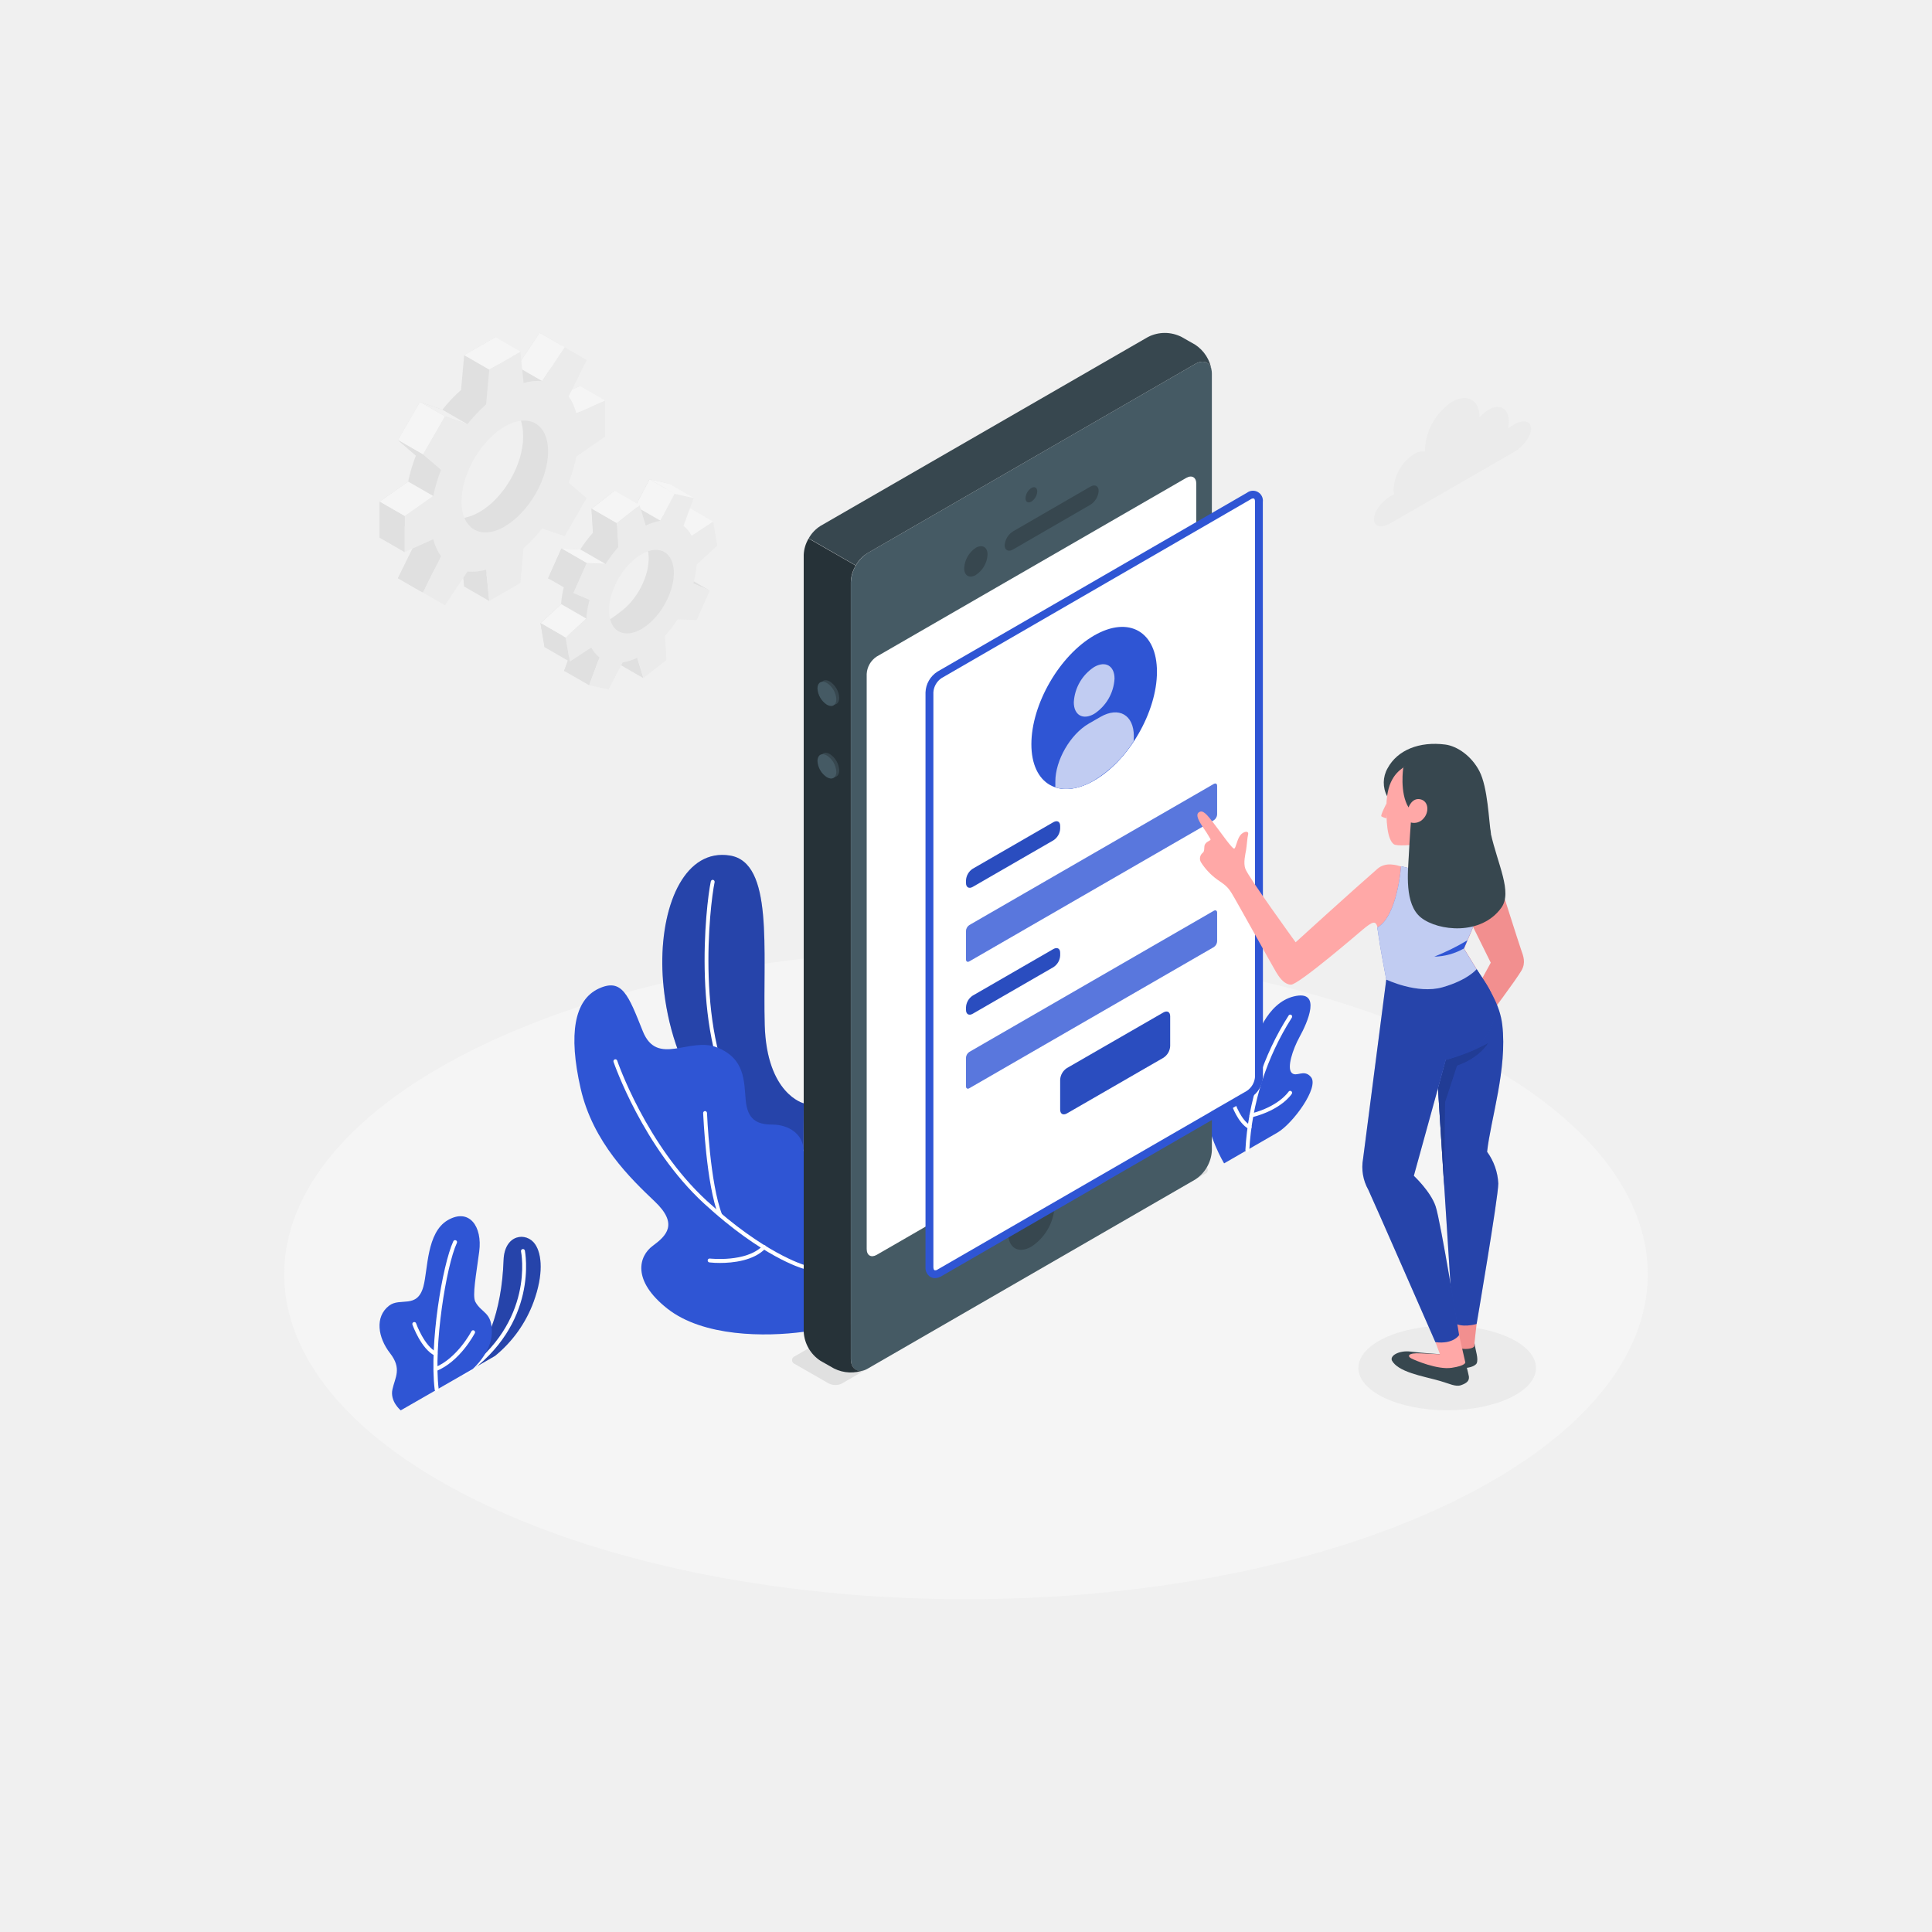
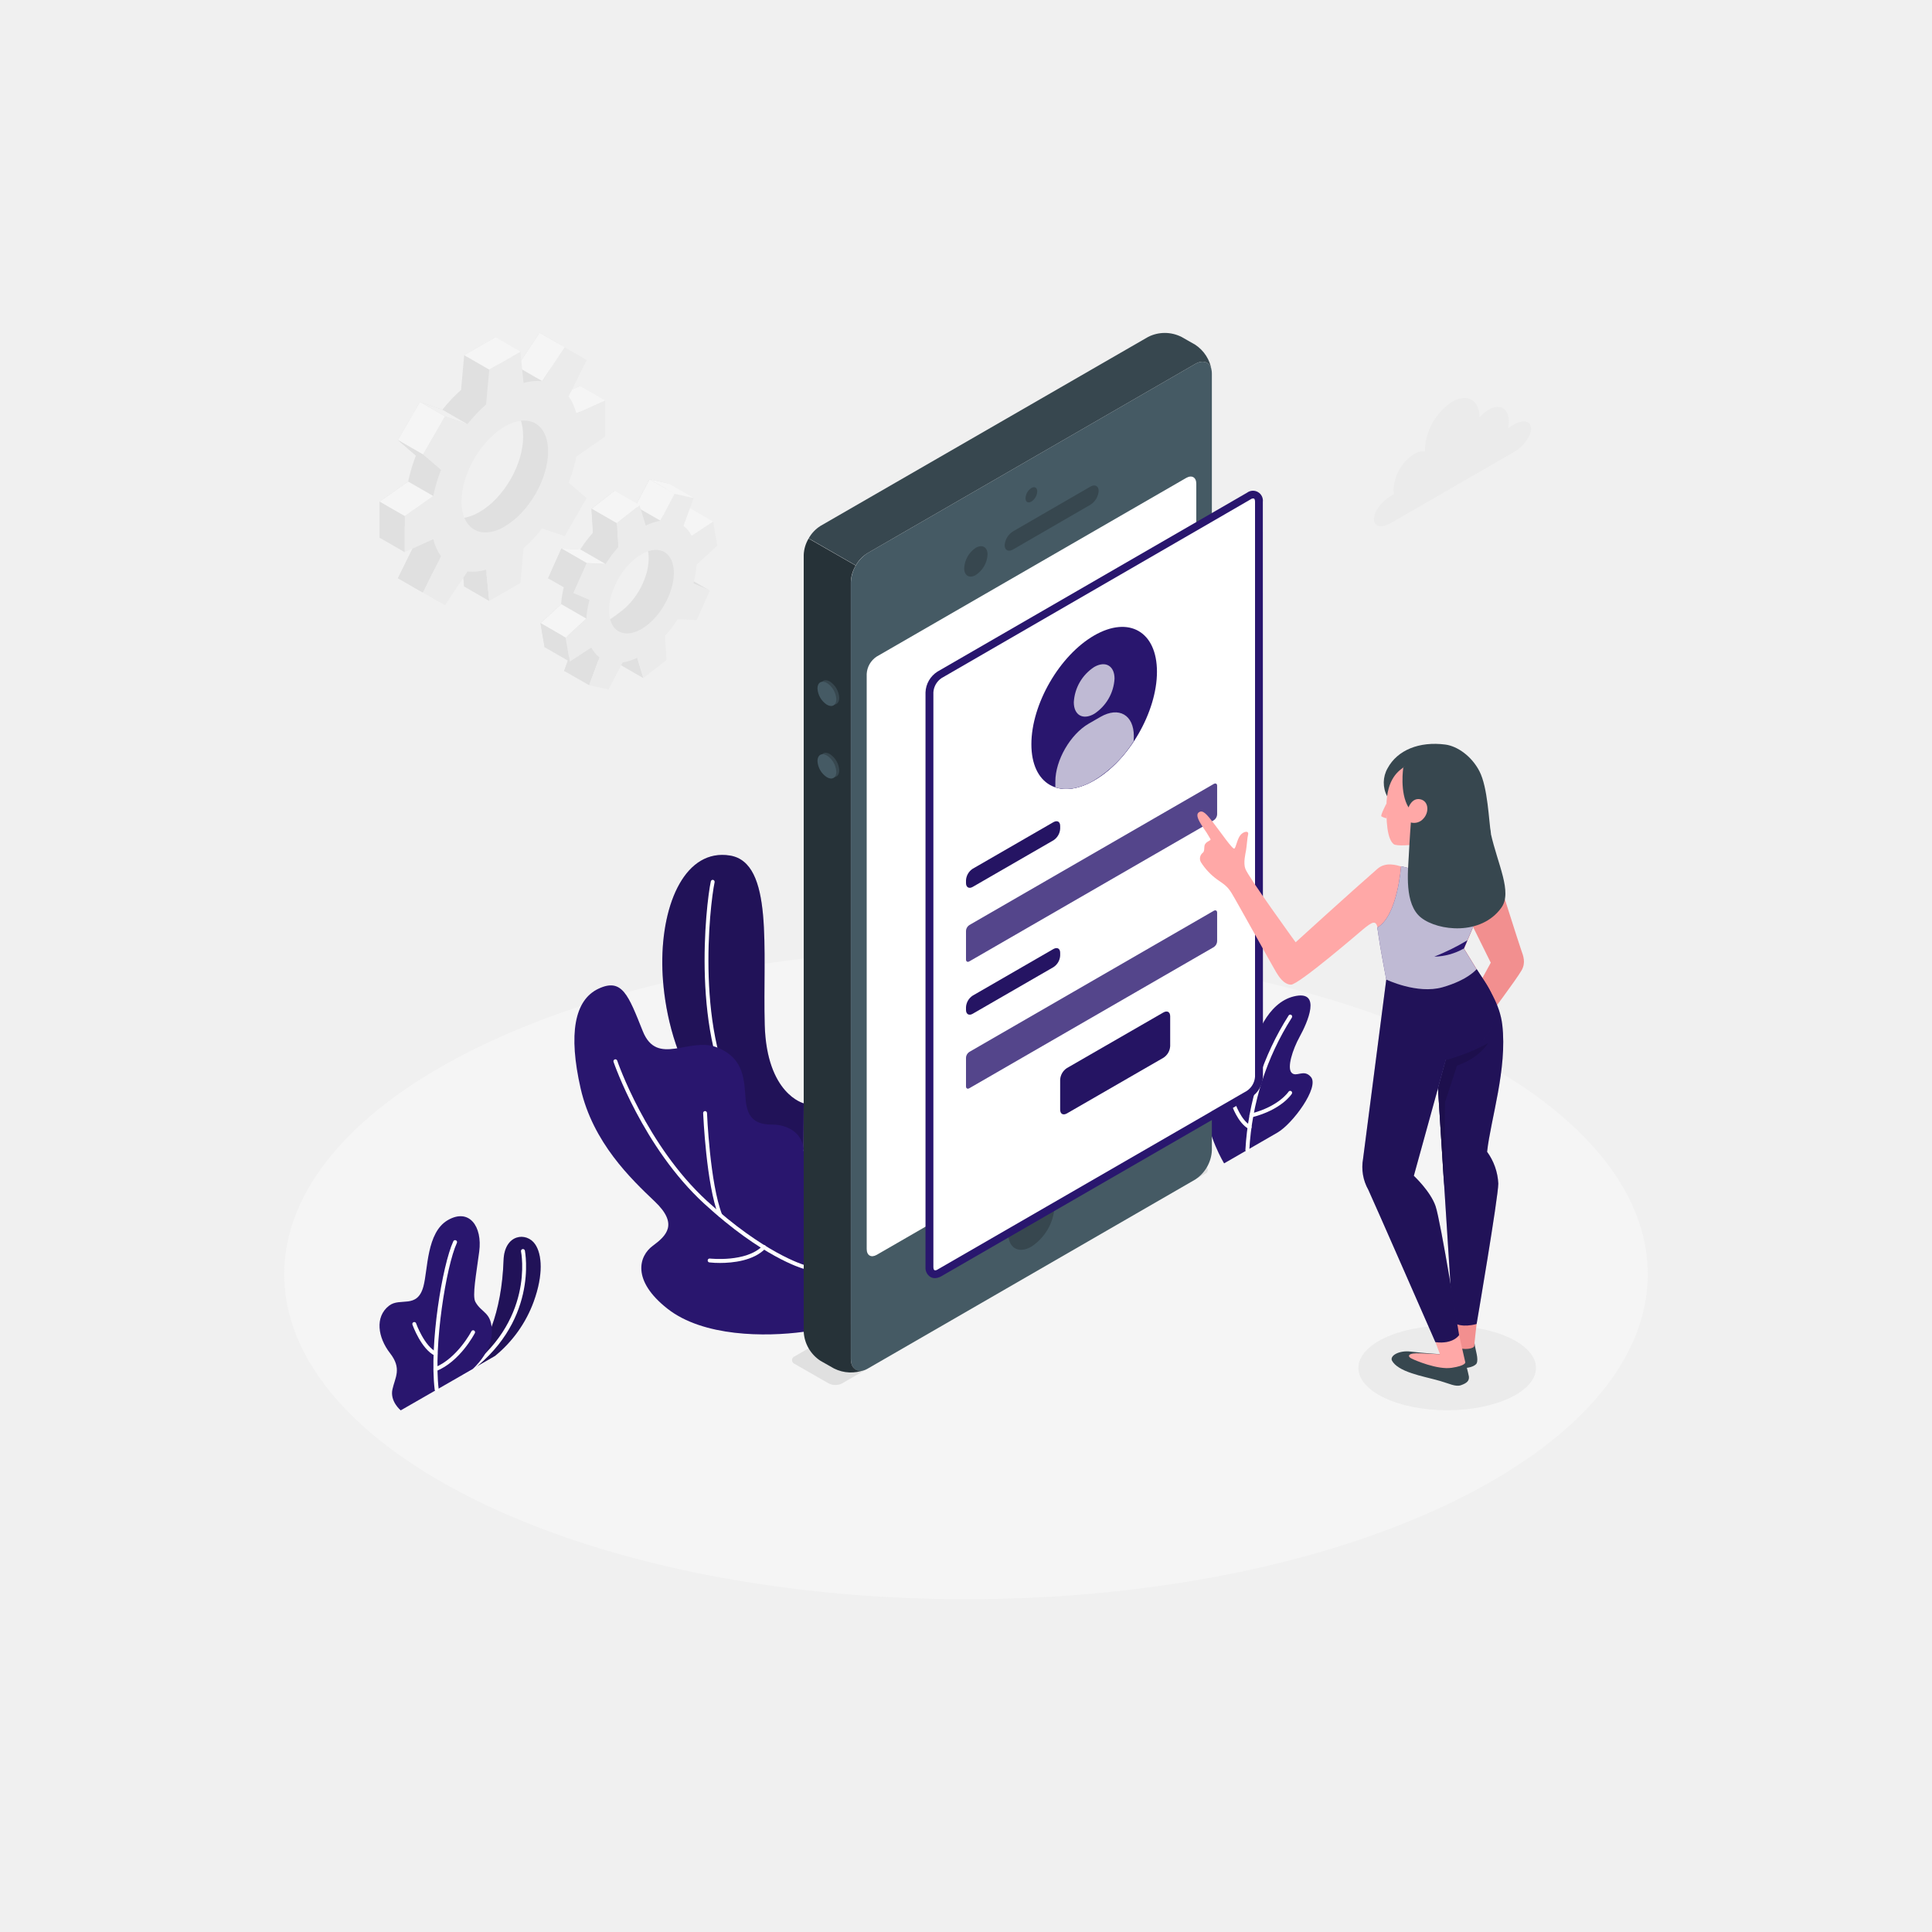
<svg xmlns="http://www.w3.org/2000/svg" viewBox="0 0 500 500">
  <g id="freepik--Floor--inject-2">
    <path d="M125.23,389.24c68.91,32.84,180.63,32.85,249.54,0s68.9-86.09,0-118.93-180.63-32.84-249.54,0S56.33,356.4,125.23,389.24Z" style="fill:#f5f5f5" />
  </g>
  <g id="freepik--Shadow--inject-2">
    <ellipse cx="374.53" cy="354.02" rx="22.98" ry="10.95" style="fill:#ebebeb" />
  </g>
  <g id="freepik--Plants--inject-2">
-     <path d="M120,355.59l8.13-4.69a32.54,32.54,0,0,0,10-14.07c2.51-6.92,2.16-12.18.36-14.82-2.21-3.25-7.94-2.68-8.17,4.16C129.84,339.65,125.91,349,120,355.59Z" style="fill:#2F55D4" />
+     <path d="M120,355.59l8.13-4.69a32.54,32.54,0,0,0,10-14.07c2.51-6.92,2.16-12.18.36-14.82-2.21-3.25-7.94-2.68-8.17,4.16C129.84,339.65,125.91,349,120,355.59Z" style="fill:#29166e" />
    <path d="M120,355.59l8.13-4.69a32.54,32.54,0,0,0,10-14.07c2.51-6.92,2.16-12.18.36-14.82-2.21-3.25-7.94-2.68-8.17,4.16C129.84,339.65,125.91,349,120,355.59Z" style="opacity:0.2" />
    <path d="M120,356.09a.5.5,0,0,1-.28-.91c18.8-13,15.16-31.13,15.12-31.31a.5.5,0,1,1,1-.21c0,.19,3.84,18.94-15.52,32.34A.52.52,0,0,1,120,356.09Z" style="fill:#fff" />
-     <path d="M103.71,365s-2.83-2.3-2.15-5.42,2.51-5.36-.62-9.38-4-9.38-.26-12.28c2.85-2.25,7.3.93,8.9-5,1.18-4.34.78-13.95,6.31-17.15s9,1.62,8.13,8.14c-.76,5.83-1.84,11.44-1,13,1.62,3,4.39,2.59,4.26,8.07-.11,5.1-4.94,9.32-4.94,9.32Z" style="fill:#2F55D4" />
+     <path d="M103.71,365s-2.83-2.3-2.15-5.42,2.51-5.36-.62-9.38-4-9.38-.26-12.28c2.85-2.25,7.3.93,8.9-5,1.18-4.34.78-13.95,6.31-17.15s9,1.62,8.13,8.14c-.76,5.83-1.84,11.44-1,13,1.62,3,4.39,2.59,4.26,8.07-.11,5.1-4.94,9.32-4.94,9.32Z" style="fill:#29166e" />
    <path d="M113,360.11a.51.51,0,0,1-.5-.44c-1.43-11.85,2-32.31,4.8-38.39A.5.5,0,0,1,118,321a.49.49,0,0,1,.24.66c-2.77,6-6.08,26.52-4.71,37.85a.5.5,0,0,1-.44.55Z" style="fill:#fff" />
    <path d="M112.73,350.88a.42.42,0,0,1-.22-.05c-3.47-1.69-5.67-7.72-5.76-8a.5.5,0,1,1,.94-.34c0,.06,2.15,5.9,5.26,7.41a.5.5,0,0,1-.22.95Z" style="fill:#fff" />
    <path d="M112.67,354.88a.49.49,0,0,1-.46-.32.5.5,0,0,1,.27-.65c5.84-2.34,9.48-9.29,9.52-9.37a.5.5,0,0,1,.89.46c-.16.3-3.85,7.36-10,9.84A.43.43,0,0,1,112.67,354.88Z" style="fill:#fff" />
-     <path d="M316.8,301.08S312.43,294,312,286.31s1.26-10.89,3.58-11.81,2.5,1.91,3.69,3.58,3.62.72,4.52-4.49,4.18-14,11-15.71c7.5-1.86,3.48,6.94,1.59,10.37s-3.35,8.11-2.11,9.38,3.17-1.08,5,1.1c2.23,2.63-4.7,12.1-8.68,14.39Z" style="fill:#2F55D4" />
+     <path d="M316.8,301.08S312.43,294,312,286.31s1.26-10.89,3.58-11.81,2.5,1.91,3.69,3.58,3.62.72,4.52-4.49,4.18-14,11-15.71c7.5-1.86,3.48,6.94,1.59,10.37s-3.35,8.11-2.11,9.38,3.17-1.08,5,1.1c2.23,2.63-4.7,12.1-8.68,14.39Z" style="fill:#29166e" />
    <path d="M322.79,298.11h0a.5.5,0,0,1-.48-.52,72,72,0,0,1,11.2-34.8.49.49,0,0,1,.7-.11.5.5,0,0,1,.11.69,71.08,71.08,0,0,0-11,34.27A.5.5,0,0,1,322.79,298.11Z" style="fill:#fff" />
    <path d="M323.36,292.2a.53.53,0,0,1-.24-.06c-2.8-1.55-4.35-6.15-4.41-6.34a.5.5,0,0,1,.31-.64.5.5,0,0,1,.63.32s1.5,4.43,4,5.78a.51.51,0,0,1,.19.68A.49.49,0,0,1,323.36,292.2Z" style="fill:#fff" />
    <path d="M323.85,289.17a.5.5,0,0,1-.48-.38.49.49,0,0,1,.36-.6c7.22-1.83,9.72-5.61,9.74-5.65a.5.5,0,0,1,.85.54c-.11.17-2.71,4.14-10.34,6.08Z" style="fill:#fff" />
-     <path d="M208,285.54s-9.59-2.34-10.09-20.3c-.53-19.38,2.35-42-9-43.83s-17.65,12-17.51,28.15c.13,14.14,5.83,44.84,36.56,50.86Z" style="fill:#2F55D4" />
+     <path d="M208,285.54s-9.59-2.34-10.09-20.3c-.53-19.38,2.35-42-9-43.83s-17.65,12-17.51,28.15c.13,14.14,5.83,44.84,36.56,50.86Z" style="fill:#29166e" />
    <path d="M208,285.54s-9.59-2.34-10.09-20.3c-.53-19.38,2.35-42-9-43.83s-17.65,12-17.51,28.15c.13,14.14,5.83,44.84,36.56,50.86Z" style="opacity:0.2" />
    <path d="M208,298.58h-.09c-6.91-1.26-12.54-5.07-16.73-11.31-12.42-18.53-8.51-53.13-7.22-59.17a.51.51,0,0,1,.59-.39.52.52,0,0,1,.39.6c-1.27,6-5.16,40.16,7.07,58.4a24.12,24.12,0,0,0,16.08,10.88.5.5,0,0,1,.4.59A.49.49,0,0,1,208,298.58Z" style="fill:#fff" />
-     <path d="M208,344.67c-9.91,1.34-26,1.32-35.29-6s-7.35-13.62-3.78-16.25,6.67-5.63.53-11.47-16-15.22-19.2-29.29-1.62-22.87,4.66-25.8c6.09-2.84,7.7,1.68,11.43,11s12.12,1.33,19.3,4.24,6.89,8.67,7.34,13.62,2.82,6.32,6.89,6.32,8.12,2.34,8.12,7Z" style="fill:#2F55D4" />
+     <path d="M208,344.67c-9.91,1.34-26,1.32-35.29-6s-7.35-13.62-3.78-16.25,6.67-5.63.53-11.47-16-15.22-19.2-29.29-1.62-22.87,4.66-25.8c6.09-2.84,7.7,1.68,11.43,11s12.12,1.33,19.3,4.24,6.89,8.67,7.34,13.62,2.82,6.32,6.89,6.32,8.12,2.34,8.12,7Z" style="fill:#29166e" />
    <path d="M208,328.33a.3.3,0,0,1-.13,0c-.43-.12-10.68-3.1-25.61-16.81-15.9-14.6-23.4-36.5-23.48-36.72a.51.51,0,0,1,.32-.63.5.5,0,0,1,.63.31c.07.22,7.5,21.88,23.21,36.3,14.72,13.53,25.09,16.56,25.2,16.59a.5.5,0,0,1,.34.62A.49.49,0,0,1,208,328.33Z" style="fill:#fff" />
    <path d="M186.43,315a.48.48,0,0,1-.46-.32c-3.21-8.24-3.94-25.87-4-26.62a.51.51,0,0,1,.48-.52.53.53,0,0,1,.52.48c0,.18.75,18.21,3.9,26.3a.5.5,0,0,1-.29.65A.52.52,0,0,1,186.43,315Z" style="fill:#fff" />
    <path d="M186.35,326.85a23.62,23.62,0,0,1-2.76-.14.5.5,0,1,1,.12-1c.09,0,9.4,1.06,13.67-3.29a.5.5,0,1,1,.71.7C195,326.31,189.61,326.85,186.35,326.85Z" style="fill:#fff" />
  </g>
  <g id="freepik--Gear--inject-2">
    <path d="M179.15,137.49l-1.08-6.23-5.56,3.66a7.71,7.71,0,0,0-2.11-2.57l2.66-7.2-5-1.11-3.66,7a13.63,13.63,0,0,0-3.81,1.24L159,127l-5.94,4.67.39,6.2a33.37,33.37,0,0,0-3.28,4.34l-4.9-.25-3.44,7.71,4.21,1.8a24.68,24.68,0,0,0-.83,4.88l-5.35,4.92,1.07,6.24,5.57-3.66a7.56,7.56,0,0,0,2.11,2.56L146,173.62l5,1.1,5.24-5.1c1.21-.19.91-2.47,2.23-3.12l1.59,5.26,5.93-4.66-.15-2.44c1.2-1.34,5.74-4.29,6.72-5.83l1.23-2,3.44-7.71-1.6-2.9-1.78-3.78ZM161,158c-4.56,3.58-6,4.37-6.77-.42s1.84-12.07,6.4-15.66,6.3-3.84,7.12.94S165.57,154.46,161,158Z" style="fill:#e0e0e0" />
    <polygon points="168.1 124.04 174.59 127.78 170.93 134.76 164.44 131.02 168.1 124.04" style="fill:#f5f5f5" />
    <polygon points="184.56 135 179 138.66 172.51 134.92 178.07 131.26 184.56 135" style="fill:#f5f5f5" />
    <polygon points="183.67 152.83 179.46 151.04 172.97 147.3 177.18 149.09 183.67 152.83" style="fill:#e0e0e0" />
    <polygon points="145.99 173.62 152.48 177.35 155.14 170.15 148.65 166.41 145.99 173.62" style="fill:#e0e0e0" />
    <polygon points="166.49 175.5 160.01 171.76 158.42 166.5 164.91 170.24 166.49 175.5" style="fill:#e0e0e0" />
    <path d="M185.63,141.23,184.56,135,179,138.66a7.74,7.74,0,0,0-2.12-2.57l2.66-7.2-4.95-1.11-3.67,7a13.63,13.63,0,0,0-3.81,1.24l-1.58-5.26-5.94,4.67.39,6.2A33.37,33.37,0,0,0,156.7,146l-4.91-.25-3.44,7.71,4.21,1.8a25.4,25.4,0,0,0-.83,4.89L146.39,165l1.07,6.24,5.56-3.66a7.7,7.7,0,0,0,2.12,2.56l-2.66,7.2,5,1.11,3.66-7a13.31,13.31,0,0,0,3.82-1.25l1.58,5.26,5.94-4.66-.39-6.2a33.37,33.37,0,0,0,3.28-4.34l4.91.24,3.44-7.71L179.45,151a24.81,24.81,0,0,0,.84-4.89ZM167.5,161.78c-4.55,3.58-8.91,2.61-9.74-2.17s2.2-11.57,6.76-15.15,8.91-2.6,9.74,2.18S172.06,158.2,167.5,161.78Z" style="fill:#ebebeb" />
    <polygon points="165.53 130.74 159.04 127 153.1 131.67 159.59 135.41 165.53 130.74" style="fill:#f5f5f5" />
    <polygon points="153.1 131.67 153.49 137.87 159.98 141.61 159.59 135.41 153.1 131.67" style="fill:#e0e0e0" />
    <polygon points="156.7 145.95 150.21 142.21 145.31 141.97 151.79 145.71 156.7 145.95" style="fill:#f5f5f5" />
    <polygon points="145.31 141.97 141.87 149.67 148.35 153.41 151.79 145.71 145.31 141.97" style="fill:#e0e0e0" />
    <polygon points="151.73 160.09 145.25 156.35 139.9 161.27 146.38 165.01 151.73 160.09" style="fill:#f5f5f5" />
    <polygon points="147.46 171.25 140.97 167.51 139.9 161.27 146.38 165.01 147.46 171.25" style="fill:#e0e0e0" />
    <polygon points="174.59 127.78 168.1 124.04 173.06 125.15 179.54 128.89 174.59 127.78" style="fill:#f5f5f5" />
    <path d="M150.09,109.21V99.9l-7.41,3.34a13.36,13.36,0,0,0-2-4.41l4.67-9.41-5.7-3.29-5.82,8.75a13.21,13.21,0,0,0-4.82.47l-.82-8.09-8.06,4.66-.81,9a39.68,39.68,0,0,0-4.82,5.1l-5.82-2-5.7,9.88,4.66,4a40.21,40.21,0,0,0-2,6.72l-7.41,5.21v9.32l7.41-3.34a13.36,13.36,0,0,0,2,4.41L103,149.64l5.7,3.29,5.82-8.75a13.23,13.23,0,0,0,4.82-.47l.81,8.09,8.06-4.66.82-9a15.2,15.2,0,0,0,6.46-4.54l4.18,1.47,5.7-9.87-3.5-3a20.81,20.81,0,0,0,.83-7.73Zm-25.93,23.26c-6.18,3.57-10,1-10-6.11s5.11-15.9,11.3-19.47,9.93-1,9.93,6.17S130.35,128.89,124.16,132.47Z" style="fill:#e0e0e0" />
    <polygon points="146.13 89.86 139.65 86.13 133.83 94.88 140.31 98.62 146.13 89.86" style="fill:#f5f5f5" />
    <polygon points="156.58 103.64 150.09 99.9 142.68 103.24 149.17 106.98 156.58 103.64" style="fill:#f5f5f5" />
    <polygon points="126.61 155.54 120.13 151.8 119.32 143.71 125.8 147.45 126.61 155.54" style="fill:#e0e0e0" />
    <polygon points="102.97 149.64 109.46 153.38 114.13 143.97 107.64 140.23 102.97 149.64" style="fill:#e0e0e0" />
    <path d="M156.58,113v-9.31L149.17,107a13.17,13.17,0,0,0-2-4.41l4.67-9.41-5.7-3.3-5.82,8.76a13,13,0,0,0-4.82.47L134.68,91l-8.06,4.66-.82,9a40.38,40.38,0,0,0-4.82,5.1l-5.82-2-5.7,9.88,4.67,4a39.29,39.29,0,0,0-2,6.72l-7.41,5.21v9.32l7.41-3.34a13.16,13.16,0,0,0,2,4.41l-4.67,9.41,5.7,3.29,5.82-8.75a13.21,13.21,0,0,0,4.82-.47l.82,8.09,8.06-4.66.81-9a39.68,39.68,0,0,0,4.82-5.1l5.82,2,5.7-9.87-4.67-4a39.34,39.34,0,0,0,2-6.72Zm-25.93,23.26c-6.19,3.57-11.21.67-11.21-6.47s5-15.83,11.21-19.41,11.2-.67,11.2,6.47S136.83,132.63,130.65,136.21Z" style="fill:#ebebeb" />
    <polygon points="114.5 106.04 120.98 109.78 115.16 107.75 108.68 104 114.5 106.04" style="fill:#f0f0f0" />
    <rect x="103.37" y="107.07" width="11.41" height="7.49" transform="translate(-41.42 149.93) rotate(-60.02)" style="fill:#f5f5f5" />
    <polygon points="102.97 113.88 109.46 117.62 114.13 121.64 107.64 117.91 102.97 113.88" style="fill:#e0e0e0" />
    <polygon points="105.64 124.63 112.13 128.37 104.72 133.58 98.23 129.84 105.64 124.63" style="fill:#f5f5f5" />
    <polygon points="98.23 129.84 104.72 133.58 104.72 142.9 98.23 139.16 98.23 129.84" style="fill:#e0e0e0" />
    <polygon points="134.68 91 128.19 87.26 120.13 91.92 126.61 95.66 134.68 91" style="fill:#f5f5f5" />
  </g>
  <g id="freepik--Device--inject-2">
    <path d="M217.88,358.05l94-54.28a1.06,1.06,0,0,0,0-2l-8.69-5a3.86,3.86,0,0,0-3.47,0L205.69,351a1.06,1.06,0,0,0,0,2l8.72,5A3.86,3.86,0,0,0,217.88,358.05Z" style="fill:#e0e0e0" />
    <path d="M309.3,94.2l-84.76,48.94a9.58,9.58,0,0,0-4.33,7.5V351.71c0,2.76,1.94,3.88,4.33,2.5l84.76-48.94a9.55,9.55,0,0,0,4.33-7.5V96.7C313.63,93.94,311.7,92.82,309.3,94.2Z" style="fill:#455a64" />
    <path d="M224.54,143.14,309.3,94.2c2.14-1.24,3.91-.47,4.27,1.68a9.68,9.68,0,0,0-4.27-6.68l-3.52-2a9.57,9.57,0,0,0-8.66,0L212.35,136.1a8.91,8.91,0,0,0-3.06,3.23l12.19,7A8.75,8.75,0,0,1,224.54,143.14Z" style="fill:#37474f" />
    <path d="M208,344.67a9.58,9.58,0,0,0,4.33,7.5l3.53,2a9.7,9.7,0,0,0,7.92.34c-2,.78-3.59-.37-3.59-2.84V150.64a8.8,8.8,0,0,1,1.27-4.27l-12.19-7A8.91,8.91,0,0,0,208,143.6Z" style="fill:#263238" />
    <path d="M226.87,169.93,307,123.68c1.44-.82,2.6-.15,2.6,1.5V274a5.73,5.73,0,0,1-2.6,4.5l-80.1,46.25c-1.44.83-2.6.16-2.6-1.5V174.43A5.74,5.74,0,0,1,226.87,169.93Z" style="fill:#fff" />
    <path d="M266.92,126.29a3.38,3.38,0,0,0-1.52,2.64c0,1,.68,1.37,1.52.88a3.35,3.35,0,0,0,1.52-2.64C268.44,126.2,267.76,125.81,266.92,126.29Z" style="fill:#37474f" />
    <path d="M266.92,308.74a13.3,13.3,0,0,0-6,10.42c0,3.83,2.69,5.39,6,3.47a13.31,13.31,0,0,0,6-10.42C272.94,308.38,270.24,306.82,266.92,308.74Z" style="fill:#37474f" />
    <path d="M252.53,141.77a6.73,6.73,0,0,0-3,5.28c0,1.94,1.36,2.73,3,1.76a6.73,6.73,0,0,0,3.05-5.28C255.58,141.59,254.22,140.8,252.53,141.77Z" style="fill:#37474f" />
    <path d="M260,141.11c0,1.3,1,1.79,2.17,1.1l20-11.57a4.64,4.64,0,0,0,2.17-3.6c0-1.29-1-1.78-2.17-1.09l-20,11.57A4.64,4.64,0,0,0,260,141.11Z" style="fill:#37474f" />
    <path d="M214.76,176.37a5.39,5.39,0,0,1,2.44,4.22c0,1.56-1.09,2.19-2.44,1.41a5.4,5.4,0,0,1-2.43-4.22C212.33,176.23,213.42,175.6,214.76,176.37Z" style="fill:#37474f" />
    <path d="M214.76,195.15a5.39,5.39,0,0,1,2.44,4.22c0,1.55-1.09,2.18-2.44,1.41a5.4,5.4,0,0,1-2.43-4.22C212.33,195,213.42,194.37,214.76,195.15Z" style="fill:#37474f" />
    <path d="M214,176.75a5.39,5.39,0,0,1,2.44,4.22c0,1.55-1.09,2.18-2.44,1.41a5.39,5.39,0,0,1-2.44-4.22C211.57,176.6,212.66,176,214,176.75Z" style="fill:#455a64" />
    <path d="M214,195.52a5.39,5.39,0,0,1,2.44,4.23c0,1.55-1.09,2.18-2.44,1.4a5.36,5.36,0,0,1-2.44-4.22C211.57,195.38,212.66,194.75,214,195.52Z" style="fill:#455a64" />
    <path d="M325.82,129.89c0-1.66-1.16-2.33-2.6-1.5l-9.59,5.53-70.51,40.72a5.73,5.73,0,0,0-2.6,4.5V327.92c0,1.66,1.16,2.33,2.6,1.5l70.54-40.73,9.56-5.52a5.73,5.73,0,0,0,2.6-4.5Z" style="fill:#fff" />
-     <path d="M326.82,129.89a2.57,2.57,0,0,0-4.1-2.37l-9.15,5.29h0l-70.95,41a6.66,6.66,0,0,0-3.1,5.37V327.92a2.77,2.77,0,0,0,1.26,2.55,2.29,2.29,0,0,0,1.18.31,3.42,3.42,0,0,0,1.66-.49l71-41h0l9.13-5.27a6.75,6.75,0,0,0,3.1-5.37ZM313.59,287.58l0,0-.82.48h0l-70.11,40.48a1,1,0,0,1-.84.18c-.13-.08-.26-.36-.26-.82V179.14a4.81,4.81,0,0,1,2.1-3.64L313.7,135h0l10-5.79a1,1,0,0,1,.84-.18c.13.08.26.36.26.82V278.67a4.81,4.81,0,0,1-2.1,3.64l-9.13,5.27Z" style="fill:#2F55D4" />
-     <path d="M283.17,164.46c9-5.18,16.25-1,16.25,9.39s-7.28,23-16.25,28.14-16.25,1-16.25-9.38S274.2,169.65,283.17,164.46Z" style="fill:#2F55D4" />
-     <path d="M283.17,172.62c2.91-1.68,5.27-.32,5.27,3a11.65,11.65,0,0,1-5.27,9.13c-2.91,1.68-5.27.32-5.27-3A11.65,11.65,0,0,1,283.17,172.62Z" style="fill:#2F55D4" />
-     <path d="M293.44,190.54c0-5.52-3.87-7.76-8.66-5l-3,1.73c-4.78,2.76-8.66,9.48-8.66,15v1.49c2.77.91,6.25.42,10-1.77a32,32,0,0,0,10.27-10.17Z" style="fill:#2F55D4" />
+     <path d="M326.82,129.89a2.57,2.57,0,0,0-4.1-2.37l-9.15,5.29h0l-70.95,41a6.66,6.66,0,0,0-3.1,5.37V327.92a2.77,2.77,0,0,0,1.26,2.55,2.29,2.29,0,0,0,1.18.31,3.42,3.42,0,0,0,1.66-.49l71-41h0l9.13-5.27a6.75,6.75,0,0,0,3.1-5.37ZM313.59,287.58l0,0-.82.48h0l-70.11,40.48a1,1,0,0,1-.84.18c-.13-.08-.26-.36-.26-.82V179.14a4.81,4.81,0,0,1,2.1-3.64L313.7,135h0l10-5.79a1,1,0,0,1,.84-.18c.13.08.26.36.26.82V278.67a4.81,4.81,0,0,1-2.1,3.64l-9.13,5.27Z" style="fill:#29166e" />
+     <path d="M283.17,164.46c9-5.18,16.25-1,16.25,9.39s-7.28,23-16.25,28.14-16.25,1-16.25-9.38S274.2,169.65,283.17,164.46Z" style="fill:#29166e" />
+     <path d="M283.17,172.62c2.91-1.68,5.27-.32,5.27,3a11.65,11.65,0,0,1-5.27,9.13c-2.91,1.68-5.27.32-5.27-3A11.65,11.65,0,0,1,283.17,172.62Z" style="fill:#29166e" />
+     <path d="M293.44,190.54c0-5.52-3.87-7.76-8.66-5l-3,1.73c-4.78,2.76-8.66,9.48-8.66,15v1.49c2.77.91,6.25.42,10-1.77a32,32,0,0,0,10.27-10.17Z" style="fill:#29166e" />
    <path d="M283.17,172.62c2.91-1.68,5.27-.32,5.27,3a11.65,11.65,0,0,1-5.27,9.13c-2.91,1.68-5.27.32-5.27-3A11.65,11.65,0,0,1,283.17,172.62Z" style="fill:#fff;opacity:0.7" />
    <path d="M293.44,190.54c0-5.52-3.87-7.76-8.66-5l-3,1.73c-4.78,2.76-8.66,9.48-8.66,15v1.49c2.77.91,6.25.42,10-1.77a32,32,0,0,0,10.27-10.17Z" style="fill:#fff;opacity:0.7" />
-     <path d="M251.73,224.84l20.91-12.07c1-.55,1.73-.11,1.73,1v.69a3.82,3.82,0,0,1-1.73,3l-20.91,12.07c-.95.55-1.73.1-1.73-1v-.69A3.83,3.83,0,0,1,251.73,224.84Z" style="fill:#2F55D4" />
+     <path d="M251.73,224.84l20.91-12.07c1-.55,1.73-.11,1.73,1v.69a3.82,3.82,0,0,1-1.73,3l-20.91,12.07c-.95.55-1.73.1-1.73-1v-.69A3.83,3.83,0,0,1,251.73,224.84Z" style="fill:#29166e" />
    <path d="M251.73,224.84l20.91-12.07c1-.55,1.73-.11,1.73,1v.69a3.82,3.82,0,0,1-1.73,3l-20.91,12.07c-.95.55-1.73.1-1.73-1v-.69A3.83,3.83,0,0,1,251.73,224.84Z" style="opacity:0.1" />
-     <path d="M250.87,239.41l63.26-36.52c.47-.28.86-.06.86.5v7.38a1.94,1.94,0,0,1-.86,1.5l-63.26,36.52c-.48.28-.87.05-.87-.5v-7.38A1.92,1.92,0,0,1,250.87,239.41Z" style="fill:#2F55D4" />
+     <path d="M250.87,239.41l63.26-36.52c.47-.28.86-.06.86.5v7.38a1.94,1.94,0,0,1-.86,1.5l-63.26,36.52c-.48.28-.87.05-.87-.5v-7.38A1.92,1.92,0,0,1,250.87,239.41Z" style="fill:#29166e" />
    <path d="M250.87,239.41l63.26-36.52c.47-.28.86-.06.86.5v7.38a1.94,1.94,0,0,1-.86,1.5l-63.26,36.52c-.48.28-.87.05-.87-.5v-7.38A1.92,1.92,0,0,1,250.87,239.41Z" style="fill:#fff;opacity:0.2" />
-     <path d="M251.73,257.67l20.91-12.07c1-.55,1.73-.1,1.73,1v.69a3.81,3.81,0,0,1-1.73,3l-20.91,12.07c-.95.56-1.73.11-1.73-1v-.69A3.85,3.85,0,0,1,251.73,257.67Z" style="fill:#2F55D4" />
+     <path d="M251.73,257.67l20.91-12.07c1-.55,1.73-.1,1.73,1v.69a3.81,3.81,0,0,1-1.73,3l-20.91,12.07c-.95.56-1.73.11-1.73-1v-.69A3.85,3.85,0,0,1,251.73,257.67Z" style="fill:#29166e" />
    <path d="M251.73,257.67l20.91-12.07c1-.55,1.73-.1,1.73,1v.69a3.81,3.81,0,0,1-1.73,3l-20.91,12.07c-.95.56-1.73.11-1.73-1v-.69A3.85,3.85,0,0,1,251.73,257.67Z" style="opacity:0.1" />
-     <path d="M250.87,272.24l63.26-36.52c.47-.28.86-.05.86.5v7.38a1.94,1.94,0,0,1-.86,1.5l-63.26,36.52c-.48.28-.87.06-.87-.5v-7.38A1.92,1.92,0,0,1,250.87,272.24Z" style="fill:#2F55D4" />
+     <path d="M250.87,272.24l63.26-36.52c.47-.28.86-.05.86.5v7.38a1.94,1.94,0,0,1-.86,1.5l-63.26,36.52c-.48.28-.87.06-.87-.5v-7.38A1.92,1.92,0,0,1,250.87,272.24Z" style="fill:#29166e" />
    <path d="M250.87,272.24l63.26-36.52c.47-.28.86-.05.86.5v7.38a1.94,1.94,0,0,1-.86,1.5l-63.26,36.52c-.48.28-.87.06-.87-.5v-7.38A1.92,1.92,0,0,1,250.87,272.24Z" style="fill:#fff;opacity:0.2" />
-     <path d="M276.1,276.43l25-14.41c1-.56,1.74-.11,1.74,1v7.72a3.82,3.82,0,0,1-1.74,3l-25,14.42c-1,.55-1.73.1-1.73-1v-7.73A3.86,3.86,0,0,1,276.1,276.43Z" style="fill:#2F55D4" />
+     <path d="M276.1,276.43l25-14.41c1-.56,1.74-.11,1.74,1v7.72a3.82,3.82,0,0,1-1.74,3l-25,14.42c-1,.55-1.73.1-1.73-1v-7.73A3.86,3.86,0,0,1,276.1,276.43Z" style="fill:#29166e" />
    <path d="M276.1,276.43l25-14.41c1-.56,1.74-.11,1.74,1v7.72a3.82,3.82,0,0,1-1.74,3l-25,14.42c-1,.55-1.73.1-1.73-1v-7.73A3.86,3.86,0,0,1,276.1,276.43Z" style="opacity:0.1" />
  </g>
  <g id="freepik--Character--inject-2">
    <path d="M335.3,243.85s-12.28-16.94-13-19c-.57-1.52,0-3.78.18-4.83s.34-3.39.52-4c.3-1.14-1.17-.91-2,.13s-1.11,3.12-1.54,3.46-3.7-4.43-5.41-6.63-2.78-3.54-3.83-2.72c-.75.59-.19,1.87,1.05,3.75a33.77,33.77,0,0,1,2,3.15c.19.41-.83.44-1.38,1.29-.43.66,0,1.73-.6,2.24a1.89,1.89,0,0,0-.48,2.47,16.34,16.34,0,0,0,4.23,4.48c1.84,1.27,2.58,1.72,3.67,3.45s10.87,19.4,11.53,20.46,1.93,3.22,3.86,3.28,17.73-13.54,18.54-14.22c2.6-2.17,3.43-2.48,3.87-.53a19.25,19.25,0,0,1,.34,2.1c.31,2.48,2,11.34,2,11.34s8,3.87,14.57,2,8.79-4.66,8.79-4.66l-3.29-5.36c.89-2.21,5-11.17,6.33-17.44l-20.6-3.33c-.42-.09-1.1-.26-2-.49-1.13-.3-4-1.29-6.17.61-7.08,6.17-21.16,19-21.16,19" style="fill:#ffa8a7" />
    <path d="M376.14,347.79l-3.69,5.13a12.26,12.26,0,0,0,5.36,1.15c3.31.12,4.22-1,4.34-1.22.56-1.2-.31-3.36-.55-5.22Z" style="fill:#37474f" />
    <path d="M372.66,350.46s-4.48-.29-7.57-.67-5.54,1.12-4.82,2.39,2.43,2.33,5.09,3.22c2.27.77,5,1.32,7.36,2s4,1.57,5.37,1.09c1.53-.53,2.19-1.14,2.06-2.26a48.54,48.54,0,0,0-1.24-4.72Z" style="fill:#37474f" />
    <path d="M382.15,342.64s-.56,4.66-.6,5.66-4.55,1.32-5.41-.51l-.14-5.7Z" style="fill:#f28f8f" />
    <path d="M377.61,345.5l1.61,7.08s.15.86-3.53,1.41-9.46-1.93-10.45-2.43-1.1-1.51,2.52-1.31,4.9.21,4.9.21l-1.18-3.13Z" style="fill:#ffa8a7" />
    <path d="M385.19,228l2.55-.71s5.33,16.87,5.92,18.5,1.26,3.35.11,5.36c-1.37,2.39-8.58,12-8.58,12l-4.58-4.48,5.2-9.52-4.6-9.3Z" style="fill:#f28f8f" />
    <path d="M359,206.09a7.52,7.52,0,0,1,.11-7.27c2.54-4.71,8.2-7,14.94-6.13,3.12.41,6.8,3,8.81,6.87,2.22,4.29,2.43,12.93,3,16.2Z" style="fill:#37474f" />
    <path d="M358.82,207.94s-1.6,3.05-1.32,3.33a4.19,4.19,0,0,0,1.34.5Z" style="fill:#ffa8a7" />
    <path d="M363.68,198.3c-1.74,1.13-4.74,3.21-4.87,10.06-.14,7,.86,9.31,1.9,10.12.7.55,4.81.27,6.57-.14s6.83-2.92,8.66-6.73c2.15-4.48,1.71-11-1.48-13A11.14,11.14,0,0,0,363.68,198.3Z" style="fill:#ffa8a7" />
-     <path d="M382.15,250.82c3.08,4.8,6,9,6.64,14.42,1.32,11.39-3,24.41-3.93,32.84a15.19,15.19,0,0,1,2.9,8.22c0,3.49-5.61,36.34-5.61,36.34s-4.08,1.24-6.15-.55l-3.85-60.43,2-7.36Z" style="fill:#2F55D4" />
+     <path d="M382.15,250.82c3.08,4.8,6,9,6.64,14.42,1.32,11.39-3,24.41-3.93,32.84a15.19,15.19,0,0,1,2.9,8.22c0,3.49-5.61,36.34-5.61,36.34s-4.08,1.24-6.15-.55l-3.85-60.43,2-7.36Z" style="fill:#29166e" />
    <path d="M382.15,250.82c3.08,4.8,6,9,6.64,14.42,1.32,11.39-3,24.41-3.93,32.84a15.19,15.19,0,0,1,2.9,8.22c0,3.49-5.61,36.34-5.61,36.34s-4.08,1.24-6.15-.55l-3.85-60.43,2-7.36Z" style="opacity:0.2" />
-     <path d="M372.15,281.66l2-7.36a49.13,49.13,0,0,0,11-4.37s-2.08,3.79-8.06,5.87L374,285.25l-.26,21.65Z" style="fill:#2F55D4" />
+     <path d="M372.15,281.66l2-7.36a49.13,49.13,0,0,0,11-4.37s-2.08,3.79-8.06,5.87L374,285.25l-.26,21.65Z" style="fill:#29166e" />
    <path d="M372.15,281.66l2-7.36a49.13,49.13,0,0,0,11-4.37s-2.08,3.79-8.06,5.87L374,285.25l-.26,21.65Z" style="opacity:0.3" />
-     <path d="M382.15,250.82c1.65,2.7,5.59,7.3,4.75,11.73-1,5.36-3.9,9.13-12.72,11.75l-8.28,30s4.31,4,5.63,7.87,6.08,33.35,6.08,33.35-1.48,2.41-6.13,1.83c0,0-16.21-37-17.35-39.41a12,12,0,0,1-1.37-8.05c.51-3.88,6-46.35,6-46.35Z" style="fill:#2F55D4" />
+     <path d="M382.15,250.82c1.65,2.7,5.59,7.3,4.75,11.73-1,5.36-3.9,9.13-12.72,11.75l-8.28,30s4.31,4,5.63,7.87,6.08,33.35,6.08,33.35-1.48,2.41-6.13,1.83c0,0-16.21-37-17.35-39.41a12,12,0,0,1-1.37-8.05c.51-3.88,6-46.35,6-46.35Z" style="fill:#29166e" />
    <path d="M382.15,250.82c1.65,2.7,5.59,7.3,4.75,11.73-1,5.36-3.9,9.13-12.72,11.75l-8.28,30s4.31,4,5.63,7.87,6.08,33.35,6.08,33.35-1.48,2.41-6.13,1.83c0,0-16.21-37-17.35-39.41a12,12,0,0,1-1.37-8.05c.51-3.88,6-46.35,6-46.35Z" style="opacity:0.2" />
-     <path d="M385.19,228l-20.6-3.33c-.42-.09-1.1-.26-2-.49h0s-.88,12.92-6.17,15.88h0c.13.62.24,1.31.34,2.1.31,2.48,2,11.34,2,11.34s8,3.87,14.57,2,8.79-4.66,8.79-4.66l-3.29-5.36C379.75,243.25,383.89,234.29,385.19,228Z" style="fill:#2F55D4" />
+     <path d="M385.19,228l-20.6-3.33c-.42-.09-1.1-.26-2-.49h0s-.88,12.92-6.17,15.88h0c.13.62.24,1.31.34,2.1.31,2.48,2,11.34,2,11.34s8,3.87,14.57,2,8.79-4.66,8.79-4.66l-3.29-5.36C379.75,243.25,383.89,234.29,385.19,228Z" style="fill:#29166e" />
    <path d="M385.19,228l-20.6-3.33c-.42-.09-1.1-.26-2-.49h0s-.88,12.92-6.17,15.88h0c.13.62.24,1.31.34,2.1.31,2.48,2,11.34,2,11.34s8,3.87,14.57,2,8.79-4.66,8.79-4.66l-3.29-5.36C379.75,243.25,383.89,234.29,385.19,228Z" style="fill:#fff;opacity:0.7" />
-     <path d="M379.76,243.35a58.15,58.15,0,0,1-8.57,4.23,16.1,16.1,0,0,0,7.67-2.12Z" style="fill:#2F55D4" />
+     <path d="M379.76,243.35a58.15,58.15,0,0,1-8.57,4.23,16.1,16.1,0,0,0,7.67-2.12Z" style="fill:#29166e" />
    <path d="M363.17,198.64s-1,6.5,1.36,10.32c0,0,.88-2.59,3.07-2.1s2.31,3.38.77,5a3.19,3.19,0,0,1-3.24,1s-.35,4.7-.54,8.64-1.23,12.53,3.2,16,15.55,4.69,20.76-2.59c2.9-4.05-.95-11.21-2.74-19.24-1.65-7.38-2.58-18.32-10.41-20.08S363.17,198.64,363.17,198.64Z" style="fill:#37474f" />
  </g>
  <g id="freepik--Cloud--inject-2">
    <path d="M391.9,109.83l-1.65,1a8.7,8.7,0,0,0,.23-1.79c0-3.35-2.35-4.7-5.25-3a9.26,9.26,0,0,0-2.33,2v0c0-4.5-3.16-6.33-7.06-4.08a15.61,15.61,0,0,0-7.06,12.23c0,.23,0,.45,0,.67a4.28,4.28,0,0,0-2.87.66,11.6,11.6,0,0,0-5.25,9.09,6.1,6.1,0,0,0,.13,1.26l-.88.51c-2.39,1.38-4.33,4.07-4.33,6s1.94,2.39,4.33,1l32-18.45c2.39-1.38,4.33-4.07,4.33-6S394.29,108.44,391.9,109.83Z" style="fill:#ebebeb" />
  </g>
</svg>
